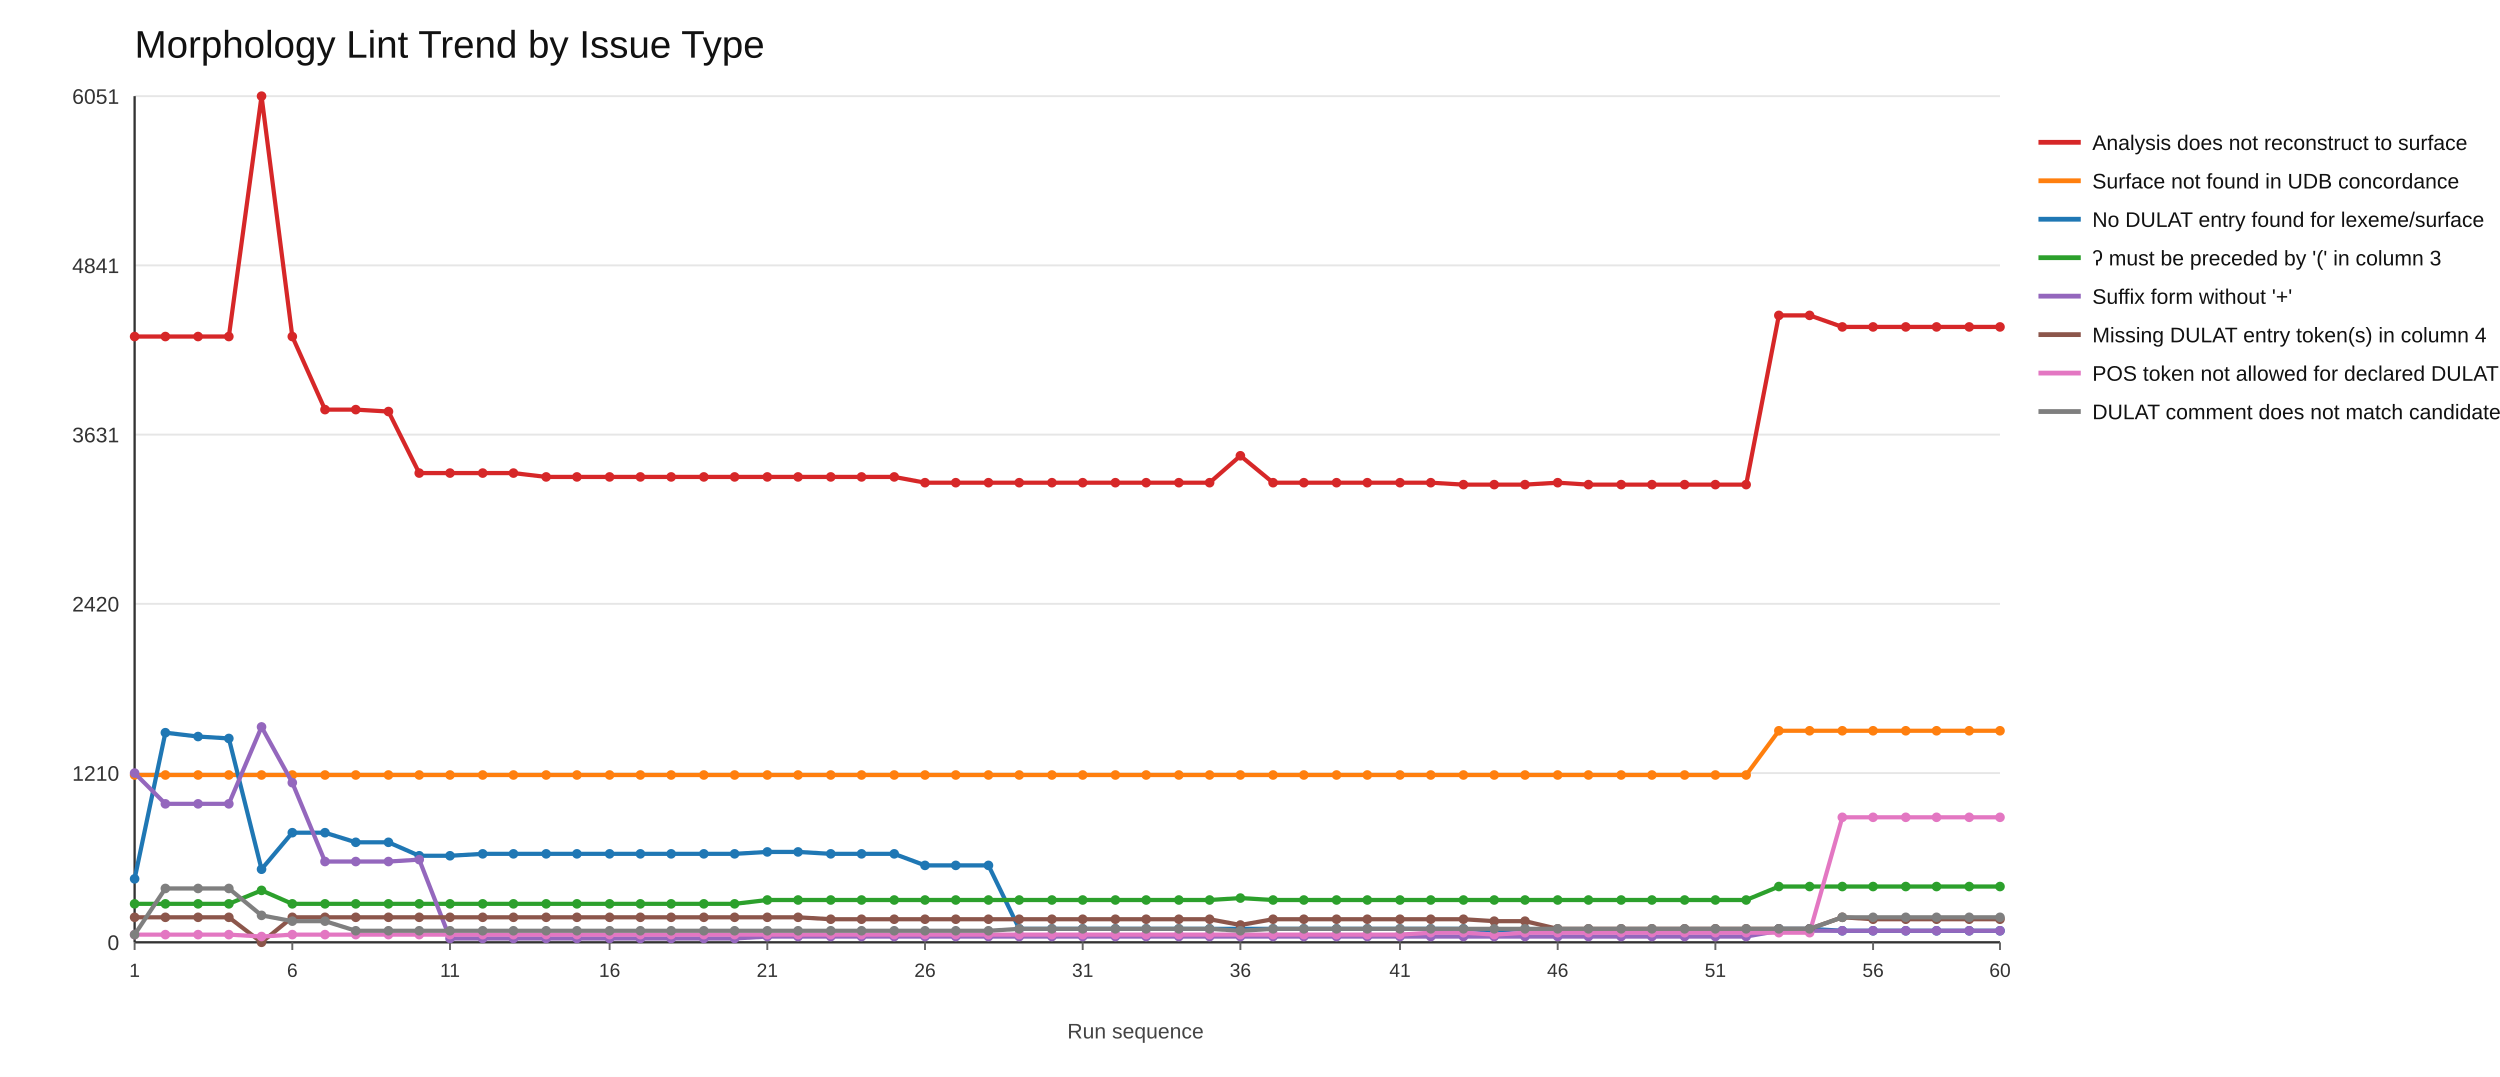
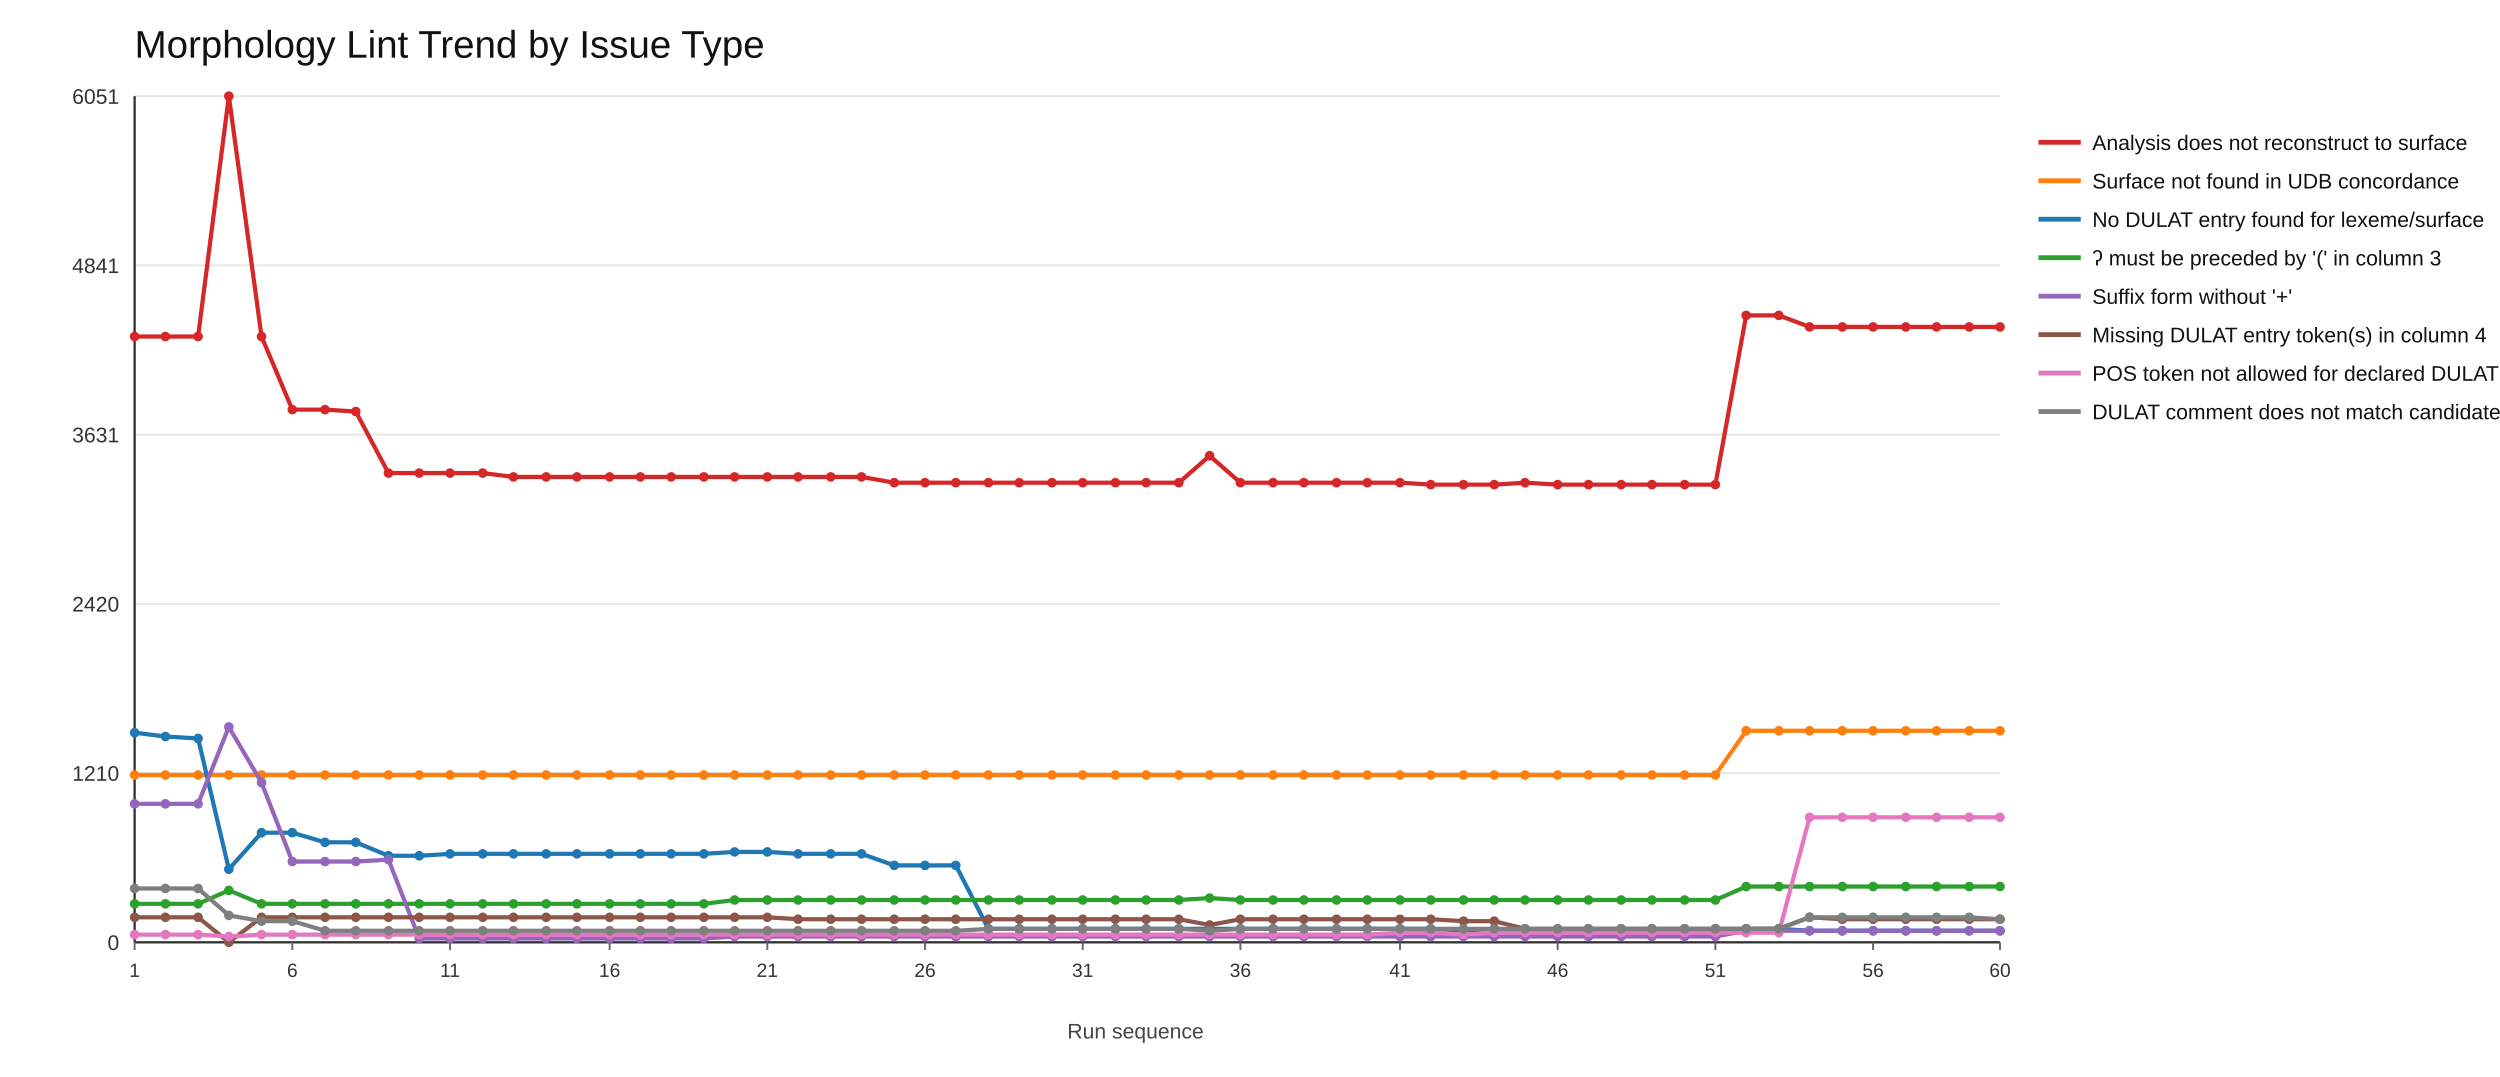
<svg xmlns="http://www.w3.org/2000/svg" width="1300" height="560">
  <rect x="0" y="0" width="1300" height="560" fill="#ffffff" />
  <text x="70" y="30" font-size="20" font-family="Arial" fill="#111">Morphology Lint Trend by Issue Type</text>
  <line x1="70" y1="490" x2="1040" y2="490" stroke="#e6e6e6" stroke-width="1" />
  <text x="62" y="494" font-size="11" font-family="Arial" fill="#333" text-anchor="end">0</text>
  <line x1="70" y1="402" x2="1040" y2="402" stroke="#e6e6e6" stroke-width="1" />
  <text x="62" y="406" font-size="11" font-family="Arial" fill="#333" text-anchor="end">1210</text>
  <line x1="70" y1="314" x2="1040" y2="314" stroke="#e6e6e6" stroke-width="1" />
  <text x="62" y="318" font-size="11" font-family="Arial" fill="#333" text-anchor="end">2420</text>
  <line x1="70" y1="226" x2="1040" y2="226" stroke="#e6e6e6" stroke-width="1" />
  <text x="62" y="230" font-size="11" font-family="Arial" fill="#333" text-anchor="end">3631</text>
  <line x1="70" y1="138" x2="1040" y2="138" stroke="#e6e6e6" stroke-width="1" />
  <text x="62" y="142" font-size="11" font-family="Arial" fill="#333" text-anchor="end">4841</text>
  <line x1="70" y1="50" x2="1040" y2="50" stroke="#e6e6e6" stroke-width="1" />
  <text x="62" y="54" font-size="11" font-family="Arial" fill="#333" text-anchor="end">6051</text>
  <line x1="70" y1="490" x2="1040" y2="490" stroke="#333" stroke-width="1.2" />
  <line x1="70" y1="50" x2="70" y2="490" stroke="#333" stroke-width="1.2" />
  <line x1="70" y1="490" x2="70" y2="494" stroke="#666" stroke-width="1" />
  <text x="70" y="508" font-size="10" font-family="Arial" fill="#333" text-anchor="middle">1</text>
  <line x1="152" y1="490" x2="152" y2="494" stroke="#666" stroke-width="1" />
  <text x="152" y="508" font-size="10" font-family="Arial" fill="#333" text-anchor="middle">6</text>
  <line x1="234" y1="490" x2="234" y2="494" stroke="#666" stroke-width="1" />
  <text x="234" y="508" font-size="10" font-family="Arial" fill="#333" text-anchor="middle">11</text>
  <line x1="317" y1="490" x2="317" y2="494" stroke="#666" stroke-width="1" />
  <text x="317" y="508" font-size="10" font-family="Arial" fill="#333" text-anchor="middle">16</text>
  <line x1="399" y1="490" x2="399" y2="494" stroke="#666" stroke-width="1" />
  <text x="399" y="508" font-size="10" font-family="Arial" fill="#333" text-anchor="middle">21</text>
  <line x1="481" y1="490" x2="481" y2="494" stroke="#666" stroke-width="1" />
  <text x="481" y="508" font-size="10" font-family="Arial" fill="#333" text-anchor="middle">26</text>
  <line x1="563" y1="490" x2="563" y2="494" stroke="#666" stroke-width="1" />
  <text x="563" y="508" font-size="10" font-family="Arial" fill="#333" text-anchor="middle">31</text>
  <line x1="645" y1="490" x2="645" y2="494" stroke="#666" stroke-width="1" />
  <text x="645" y="508" font-size="10" font-family="Arial" fill="#333" text-anchor="middle">36</text>
  <line x1="728" y1="490" x2="728" y2="494" stroke="#666" stroke-width="1" />
  <text x="728" y="508" font-size="10" font-family="Arial" fill="#333" text-anchor="middle">41</text>
  <line x1="810" y1="490" x2="810" y2="494" stroke="#666" stroke-width="1" />
  <text x="810" y="508" font-size="10" font-family="Arial" fill="#333" text-anchor="middle">46</text>
  <line x1="892" y1="490" x2="892" y2="494" stroke="#666" stroke-width="1" />
  <text x="892" y="508" font-size="10" font-family="Arial" fill="#333" text-anchor="middle">51</text>
  <line x1="974" y1="490" x2="974" y2="494" stroke="#666" stroke-width="1" />
  <text x="974" y="508" font-size="10" font-family="Arial" fill="#333" text-anchor="middle">56</text>
  <line x1="1040" y1="490" x2="1040" y2="494" stroke="#666" stroke-width="1" />
  <text x="1040" y="508" font-size="10" font-family="Arial" fill="#333" text-anchor="middle">60</text>
-   <polyline fill="none" stroke="#d62728" stroke-width="2.2" points="70,175 86,175 103,175 119,175 136,50 152,175 169,213 185,213 202,214 218,246 234,246 251,246 267,246 284,248 300,248 317,248 333,248 349,248 366,248 382,248 399,248 415,248 432,248 448,248 465,248 481,251 497,251 514,251 530,251 547,251 563,251 580,251 596,251 613,251 629,251 645,237 662,251 678,251 695,251 711,251 728,251 744,251 761,252 777,252 793,252 810,251 826,252 843,252 859,252 876,252 892,252 908,252 925,164 941,164 958,170 974,170 991,170 1007,170 1024,170 1040,170" />
+   <polyline fill="none" stroke="#d62728" stroke-width="2.2" points="70,175 86,175 103,175 119,50 136,175 152,213 169,213 185,214 202,246 218,246 234,246 251,246 267,248 284,248 300,248 317,248 333,248 349,248 366,248 382,248 399,248 415,248 432,248 448,248 465,251 481,251 497,251 514,251 530,251 547,251 563,251 580,251 596,251 613,251 629,237 645,251 662,251 678,251 695,251 711,251 728,251 744,252 761,252 777,252 793,251 810,252 826,252 843,252 859,252 876,252 892,252 908,164 925,164 941,170 958,170 974,170 991,170 1007,170 1024,170 1040,170" />
  <circle cx="70" cy="175" r="2.5" fill="#d62728" />
  <circle cx="86" cy="175" r="2.5" fill="#d62728" />
  <circle cx="103" cy="175" r="2.5" fill="#d62728" />
-   <circle cx="119" cy="175" r="2.5" fill="#d62728" />
-   <circle cx="136" cy="50" r="2.5" fill="#d62728" />
-   <circle cx="152" cy="175" r="2.5" fill="#d62728" />
+   <circle cx="119" cy="50" r="2.5" fill="#d62728" />
+   <circle cx="136" cy="175" r="2.5" fill="#d62728" />
+   <circle cx="152" cy="213" r="2.5" fill="#d62728" />
  <circle cx="169" cy="213" r="2.5" fill="#d62728" />
-   <circle cx="185" cy="213" r="2.5" fill="#d62728" />
-   <circle cx="202" cy="214" r="2.5" fill="#d62728" />
+   <circle cx="185" cy="214" r="2.5" fill="#d62728" />
+   <circle cx="202" cy="246" r="2.5" fill="#d62728" />
  <circle cx="218" cy="246" r="2.5" fill="#d62728" />
  <circle cx="234" cy="246" r="2.5" fill="#d62728" />
  <circle cx="251" cy="246" r="2.5" fill="#d62728" />
-   <circle cx="267" cy="246" r="2.5" fill="#d62728" />
+   <circle cx="267" cy="248" r="2.5" fill="#d62728" />
  <circle cx="284" cy="248" r="2.5" fill="#d62728" />
  <circle cx="300" cy="248" r="2.5" fill="#d62728" />
  <circle cx="317" cy="248" r="2.5" fill="#d62728" />
  <circle cx="333" cy="248" r="2.5" fill="#d62728" />
  <circle cx="349" cy="248" r="2.5" fill="#d62728" />
  <circle cx="366" cy="248" r="2.5" fill="#d62728" />
  <circle cx="382" cy="248" r="2.5" fill="#d62728" />
  <circle cx="399" cy="248" r="2.5" fill="#d62728" />
  <circle cx="415" cy="248" r="2.5" fill="#d62728" />
  <circle cx="432" cy="248" r="2.5" fill="#d62728" />
  <circle cx="448" cy="248" r="2.5" fill="#d62728" />
-   <circle cx="465" cy="248" r="2.5" fill="#d62728" />
+   <circle cx="465" cy="251" r="2.5" fill="#d62728" />
  <circle cx="481" cy="251" r="2.5" fill="#d62728" />
  <circle cx="497" cy="251" r="2.5" fill="#d62728" />
  <circle cx="514" cy="251" r="2.5" fill="#d62728" />
  <circle cx="530" cy="251" r="2.5" fill="#d62728" />
  <circle cx="547" cy="251" r="2.5" fill="#d62728" />
  <circle cx="563" cy="251" r="2.5" fill="#d62728" />
  <circle cx="580" cy="251" r="2.5" fill="#d62728" />
  <circle cx="596" cy="251" r="2.5" fill="#d62728" />
  <circle cx="613" cy="251" r="2.5" fill="#d62728" />
-   <circle cx="629" cy="251" r="2.5" fill="#d62728" />
-   <circle cx="645" cy="237" r="2.5" fill="#d62728" />
+   <circle cx="629" cy="237" r="2.5" fill="#d62728" />
+   <circle cx="645" cy="251" r="2.5" fill="#d62728" />
  <circle cx="662" cy="251" r="2.5" fill="#d62728" />
  <circle cx="678" cy="251" r="2.5" fill="#d62728" />
  <circle cx="695" cy="251" r="2.5" fill="#d62728" />
  <circle cx="711" cy="251" r="2.5" fill="#d62728" />
  <circle cx="728" cy="251" r="2.5" fill="#d62728" />
-   <circle cx="744" cy="251" r="2.5" fill="#d62728" />
+   <circle cx="744" cy="252" r="2.5" fill="#d62728" />
  <circle cx="761" cy="252" r="2.5" fill="#d62728" />
  <circle cx="777" cy="252" r="2.5" fill="#d62728" />
-   <circle cx="793" cy="252" r="2.5" fill="#d62728" />
-   <circle cx="810" cy="251" r="2.5" fill="#d62728" />
+   <circle cx="793" cy="251" r="2.5" fill="#d62728" />
+   <circle cx="810" cy="252" r="2.5" fill="#d62728" />
  <circle cx="826" cy="252" r="2.5" fill="#d62728" />
  <circle cx="843" cy="252" r="2.5" fill="#d62728" />
  <circle cx="859" cy="252" r="2.5" fill="#d62728" />
  <circle cx="876" cy="252" r="2.5" fill="#d62728" />
  <circle cx="892" cy="252" r="2.5" fill="#d62728" />
-   <circle cx="908" cy="252" r="2.5" fill="#d62728" />
+   <circle cx="908" cy="164" r="2.5" fill="#d62728" />
  <circle cx="925" cy="164" r="2.5" fill="#d62728" />
-   <circle cx="941" cy="164" r="2.5" fill="#d62728" />
+   <circle cx="941" cy="170" r="2.5" fill="#d62728" />
  <circle cx="958" cy="170" r="2.5" fill="#d62728" />
  <circle cx="974" cy="170" r="2.5" fill="#d62728" />
  <circle cx="991" cy="170" r="2.5" fill="#d62728" />
  <circle cx="1007" cy="170" r="2.5" fill="#d62728" />
  <circle cx="1024" cy="170" r="2.5" fill="#d62728" />
  <circle cx="1040" cy="170" r="2.5" fill="#d62728" />
  <line x1="1060" y1="74" x2="1082" y2="74" stroke="#d62728" stroke-width="2.5" />
  <text x="1088" y="78" font-size="11" font-family="Arial" fill="#111">Analysis does not reconstruct to surface</text>
-   <polyline fill="none" stroke="#ff7f0e" stroke-width="2.2" points="70,403 86,403 103,403 119,403 136,403 152,403 169,403 185,403 202,403 218,403 234,403 251,403 267,403 284,403 300,403 317,403 333,403 349,403 366,403 382,403 399,403 415,403 432,403 448,403 465,403 481,403 497,403 514,403 530,403 547,403 563,403 580,403 596,403 613,403 629,403 645,403 662,403 678,403 695,403 711,403 728,403 744,403 761,403 777,403 793,403 810,403 826,403 843,403 859,403 876,403 892,403 908,403 925,380 941,380 958,380 974,380 991,380 1007,380 1024,380 1040,380" />
+   <polyline fill="none" stroke="#ff7f0e" stroke-width="2.2" points="70,403 86,403 103,403 119,403 136,403 152,403 169,403 185,403 202,403 218,403 234,403 251,403 267,403 284,403 300,403 317,403 333,403 349,403 366,403 382,403 399,403 415,403 432,403 448,403 465,403 481,403 497,403 514,403 530,403 547,403 563,403 580,403 596,403 613,403 629,403 645,403 662,403 678,403 695,403 711,403 728,403 744,403 761,403 777,403 793,403 810,403 826,403 843,403 859,403 876,403 892,403 908,380 925,380 941,380 958,380 974,380 991,380 1007,380 1024,380 1040,380" />
  <circle cx="70" cy="403" r="2.5" fill="#ff7f0e" />
  <circle cx="86" cy="403" r="2.5" fill="#ff7f0e" />
  <circle cx="103" cy="403" r="2.5" fill="#ff7f0e" />
  <circle cx="119" cy="403" r="2.5" fill="#ff7f0e" />
  <circle cx="136" cy="403" r="2.5" fill="#ff7f0e" />
  <circle cx="152" cy="403" r="2.5" fill="#ff7f0e" />
  <circle cx="169" cy="403" r="2.5" fill="#ff7f0e" />
  <circle cx="185" cy="403" r="2.5" fill="#ff7f0e" />
  <circle cx="202" cy="403" r="2.5" fill="#ff7f0e" />
  <circle cx="218" cy="403" r="2.5" fill="#ff7f0e" />
  <circle cx="234" cy="403" r="2.5" fill="#ff7f0e" />
  <circle cx="251" cy="403" r="2.5" fill="#ff7f0e" />
  <circle cx="267" cy="403" r="2.5" fill="#ff7f0e" />
  <circle cx="284" cy="403" r="2.5" fill="#ff7f0e" />
  <circle cx="300" cy="403" r="2.5" fill="#ff7f0e" />
  <circle cx="317" cy="403" r="2.5" fill="#ff7f0e" />
  <circle cx="333" cy="403" r="2.5" fill="#ff7f0e" />
  <circle cx="349" cy="403" r="2.5" fill="#ff7f0e" />
  <circle cx="366" cy="403" r="2.5" fill="#ff7f0e" />
  <circle cx="382" cy="403" r="2.5" fill="#ff7f0e" />
  <circle cx="399" cy="403" r="2.5" fill="#ff7f0e" />
  <circle cx="415" cy="403" r="2.5" fill="#ff7f0e" />
  <circle cx="432" cy="403" r="2.5" fill="#ff7f0e" />
  <circle cx="448" cy="403" r="2.5" fill="#ff7f0e" />
  <circle cx="465" cy="403" r="2.5" fill="#ff7f0e" />
  <circle cx="481" cy="403" r="2.5" fill="#ff7f0e" />
  <circle cx="497" cy="403" r="2.5" fill="#ff7f0e" />
  <circle cx="514" cy="403" r="2.5" fill="#ff7f0e" />
  <circle cx="530" cy="403" r="2.5" fill="#ff7f0e" />
  <circle cx="547" cy="403" r="2.5" fill="#ff7f0e" />
  <circle cx="563" cy="403" r="2.5" fill="#ff7f0e" />
  <circle cx="580" cy="403" r="2.5" fill="#ff7f0e" />
  <circle cx="596" cy="403" r="2.5" fill="#ff7f0e" />
  <circle cx="613" cy="403" r="2.5" fill="#ff7f0e" />
  <circle cx="629" cy="403" r="2.5" fill="#ff7f0e" />
  <circle cx="645" cy="403" r="2.5" fill="#ff7f0e" />
  <circle cx="662" cy="403" r="2.5" fill="#ff7f0e" />
  <circle cx="678" cy="403" r="2.5" fill="#ff7f0e" />
  <circle cx="695" cy="403" r="2.5" fill="#ff7f0e" />
  <circle cx="711" cy="403" r="2.5" fill="#ff7f0e" />
  <circle cx="728" cy="403" r="2.5" fill="#ff7f0e" />
  <circle cx="744" cy="403" r="2.5" fill="#ff7f0e" />
  <circle cx="761" cy="403" r="2.5" fill="#ff7f0e" />
  <circle cx="777" cy="403" r="2.5" fill="#ff7f0e" />
  <circle cx="793" cy="403" r="2.5" fill="#ff7f0e" />
  <circle cx="810" cy="403" r="2.5" fill="#ff7f0e" />
  <circle cx="826" cy="403" r="2.5" fill="#ff7f0e" />
  <circle cx="843" cy="403" r="2.5" fill="#ff7f0e" />
  <circle cx="859" cy="403" r="2.5" fill="#ff7f0e" />
  <circle cx="876" cy="403" r="2.5" fill="#ff7f0e" />
  <circle cx="892" cy="403" r="2.5" fill="#ff7f0e" />
-   <circle cx="908" cy="403" r="2.5" fill="#ff7f0e" />
+   <circle cx="908" cy="380" r="2.5" fill="#ff7f0e" />
  <circle cx="925" cy="380" r="2.5" fill="#ff7f0e" />
  <circle cx="941" cy="380" r="2.5" fill="#ff7f0e" />
  <circle cx="958" cy="380" r="2.5" fill="#ff7f0e" />
  <circle cx="974" cy="380" r="2.5" fill="#ff7f0e" />
  <circle cx="991" cy="380" r="2.5" fill="#ff7f0e" />
  <circle cx="1007" cy="380" r="2.5" fill="#ff7f0e" />
  <circle cx="1024" cy="380" r="2.5" fill="#ff7f0e" />
  <circle cx="1040" cy="380" r="2.5" fill="#ff7f0e" />
  <line x1="1060" y1="94" x2="1082" y2="94" stroke="#ff7f0e" stroke-width="2.5" />
  <text x="1088" y="98" font-size="11" font-family="Arial" fill="#111">Surface not found in UDB concordance</text>
-   <polyline fill="none" stroke="#1f77b4" stroke-width="2.2" points="70,457 86,381 103,383 119,384 136,452 152,433 169,433 185,438 202,438 218,445 234,445 251,444 267,444 284,444 300,444 317,444 333,444 349,444 366,444 382,444 399,443 415,443 432,444 448,444 465,444 481,450 497,450 514,450 530,483 547,483 563,483 580,483 596,483 613,483 629,483 645,483 662,483 678,483 695,483 711,483 728,483 744,483 761,483 777,484 793,483 810,484 826,484 843,484 859,484 876,484 892,484 908,484 925,483 941,483 958,484 974,484 991,484 1007,484 1024,484 1040,484" />
-   <circle cx="70" cy="457" r="2.5" fill="#1f77b4" />
-   <circle cx="86" cy="381" r="2.5" fill="#1f77b4" />
-   <circle cx="103" cy="383" r="2.5" fill="#1f77b4" />
-   <circle cx="119" cy="384" r="2.5" fill="#1f77b4" />
-   <circle cx="136" cy="452" r="2.5" fill="#1f77b4" />
+   <polyline fill="none" stroke="#1f77b4" stroke-width="2.2" points="70,381 86,383 103,384 119,452 136,433 152,433 169,438 185,438 202,445 218,445 234,444 251,444 267,444 284,444 300,444 317,444 333,444 349,444 366,444 382,443 399,443 415,444 432,444 448,444 465,450 481,450 497,450 514,483 530,483 547,483 563,483 580,483 596,483 613,483 629,483 645,483 662,483 678,483 695,483 711,483 728,483 744,483 761,484 777,483 793,484 810,484 826,484 843,484 859,484 876,484 892,484 908,483 925,483 941,484 958,484 974,484 991,484 1007,484 1024,484 1040,484" />
+   <circle cx="70" cy="381" r="2.5" fill="#1f77b4" />
+   <circle cx="86" cy="383" r="2.5" fill="#1f77b4" />
+   <circle cx="103" cy="384" r="2.5" fill="#1f77b4" />
+   <circle cx="119" cy="452" r="2.5" fill="#1f77b4" />
+   <circle cx="136" cy="433" r="2.5" fill="#1f77b4" />
  <circle cx="152" cy="433" r="2.5" fill="#1f77b4" />
-   <circle cx="169" cy="433" r="2.5" fill="#1f77b4" />
+   <circle cx="169" cy="438" r="2.5" fill="#1f77b4" />
  <circle cx="185" cy="438" r="2.5" fill="#1f77b4" />
-   <circle cx="202" cy="438" r="2.5" fill="#1f77b4" />
+   <circle cx="202" cy="445" r="2.5" fill="#1f77b4" />
  <circle cx="218" cy="445" r="2.5" fill="#1f77b4" />
-   <circle cx="234" cy="445" r="2.5" fill="#1f77b4" />
+   <circle cx="234" cy="444" r="2.5" fill="#1f77b4" />
  <circle cx="251" cy="444" r="2.5" fill="#1f77b4" />
  <circle cx="267" cy="444" r="2.5" fill="#1f77b4" />
  <circle cx="284" cy="444" r="2.5" fill="#1f77b4" />
  <circle cx="300" cy="444" r="2.5" fill="#1f77b4" />
  <circle cx="317" cy="444" r="2.5" fill="#1f77b4" />
  <circle cx="333" cy="444" r="2.5" fill="#1f77b4" />
  <circle cx="349" cy="444" r="2.5" fill="#1f77b4" />
  <circle cx="366" cy="444" r="2.5" fill="#1f77b4" />
-   <circle cx="382" cy="444" r="2.5" fill="#1f77b4" />
+   <circle cx="382" cy="443" r="2.5" fill="#1f77b4" />
  <circle cx="399" cy="443" r="2.5" fill="#1f77b4" />
-   <circle cx="415" cy="443" r="2.5" fill="#1f77b4" />
+   <circle cx="415" cy="444" r="2.5" fill="#1f77b4" />
  <circle cx="432" cy="444" r="2.5" fill="#1f77b4" />
  <circle cx="448" cy="444" r="2.5" fill="#1f77b4" />
-   <circle cx="465" cy="444" r="2.5" fill="#1f77b4" />
+   <circle cx="465" cy="450" r="2.5" fill="#1f77b4" />
  <circle cx="481" cy="450" r="2.5" fill="#1f77b4" />
  <circle cx="497" cy="450" r="2.5" fill="#1f77b4" />
-   <circle cx="514" cy="450" r="2.5" fill="#1f77b4" />
+   <circle cx="514" cy="483" r="2.5" fill="#1f77b4" />
  <circle cx="530" cy="483" r="2.5" fill="#1f77b4" />
  <circle cx="547" cy="483" r="2.5" fill="#1f77b4" />
  <circle cx="563" cy="483" r="2.5" fill="#1f77b4" />
  <circle cx="580" cy="483" r="2.5" fill="#1f77b4" />
  <circle cx="596" cy="483" r="2.5" fill="#1f77b4" />
  <circle cx="613" cy="483" r="2.5" fill="#1f77b4" />
  <circle cx="629" cy="483" r="2.5" fill="#1f77b4" />
  <circle cx="645" cy="483" r="2.5" fill="#1f77b4" />
  <circle cx="662" cy="483" r="2.5" fill="#1f77b4" />
  <circle cx="678" cy="483" r="2.5" fill="#1f77b4" />
  <circle cx="695" cy="483" r="2.5" fill="#1f77b4" />
  <circle cx="711" cy="483" r="2.5" fill="#1f77b4" />
  <circle cx="728" cy="483" r="2.5" fill="#1f77b4" />
  <circle cx="744" cy="483" r="2.5" fill="#1f77b4" />
-   <circle cx="761" cy="483" r="2.5" fill="#1f77b4" />
-   <circle cx="777" cy="484" r="2.5" fill="#1f77b4" />
-   <circle cx="793" cy="483" r="2.5" fill="#1f77b4" />
+   <circle cx="761" cy="484" r="2.5" fill="#1f77b4" />
+   <circle cx="777" cy="483" r="2.5" fill="#1f77b4" />
+   <circle cx="793" cy="484" r="2.5" fill="#1f77b4" />
  <circle cx="810" cy="484" r="2.5" fill="#1f77b4" />
  <circle cx="826" cy="484" r="2.5" fill="#1f77b4" />
  <circle cx="843" cy="484" r="2.5" fill="#1f77b4" />
  <circle cx="859" cy="484" r="2.5" fill="#1f77b4" />
  <circle cx="876" cy="484" r="2.5" fill="#1f77b4" />
  <circle cx="892" cy="484" r="2.5" fill="#1f77b4" />
-   <circle cx="908" cy="484" r="2.5" fill="#1f77b4" />
+   <circle cx="908" cy="483" r="2.5" fill="#1f77b4" />
  <circle cx="925" cy="483" r="2.5" fill="#1f77b4" />
-   <circle cx="941" cy="483" r="2.5" fill="#1f77b4" />
+   <circle cx="941" cy="484" r="2.5" fill="#1f77b4" />
  <circle cx="958" cy="484" r="2.5" fill="#1f77b4" />
  <circle cx="974" cy="484" r="2.5" fill="#1f77b4" />
  <circle cx="991" cy="484" r="2.5" fill="#1f77b4" />
  <circle cx="1007" cy="484" r="2.5" fill="#1f77b4" />
  <circle cx="1024" cy="484" r="2.5" fill="#1f77b4" />
  <circle cx="1040" cy="484" r="2.5" fill="#1f77b4" />
  <line x1="1060" y1="114" x2="1082" y2="114" stroke="#1f77b4" stroke-width="2.5" />
  <text x="1088" y="118" font-size="11" font-family="Arial" fill="#111">No DULAT entry found for lexeme/surface</text>
-   <polyline fill="none" stroke="#2ca02c" stroke-width="2.2" points="70,470 86,470 103,470 119,470 136,463 152,470 169,470 185,470 202,470 218,470 234,470 251,470 267,470 284,470 300,470 317,470 333,470 349,470 366,470 382,470 399,468 415,468 432,468 448,468 465,468 481,468 497,468 514,468 530,468 547,468 563,468 580,468 596,468 613,468 629,468 645,467 662,468 678,468 695,468 711,468 728,468 744,468 761,468 777,468 793,468 810,468 826,468 843,468 859,468 876,468 892,468 908,468 925,461 941,461 958,461 974,461 991,461 1007,461 1024,461 1040,461" />
+   <polyline fill="none" stroke="#2ca02c" stroke-width="2.2" points="70,470 86,470 103,470 119,463 136,470 152,470 169,470 185,470 202,470 218,470 234,470 251,470 267,470 284,470 300,470 317,470 333,470 349,470 366,470 382,468 399,468 415,468 432,468 448,468 465,468 481,468 497,468 514,468 530,468 547,468 563,468 580,468 596,468 613,468 629,467 645,468 662,468 678,468 695,468 711,468 728,468 744,468 761,468 777,468 793,468 810,468 826,468 843,468 859,468 876,468 892,468 908,461 925,461 941,461 958,461 974,461 991,461 1007,461 1024,461 1040,461" />
  <circle cx="70" cy="470" r="2.5" fill="#2ca02c" />
  <circle cx="86" cy="470" r="2.5" fill="#2ca02c" />
  <circle cx="103" cy="470" r="2.5" fill="#2ca02c" />
-   <circle cx="119" cy="470" r="2.5" fill="#2ca02c" />
-   <circle cx="136" cy="463" r="2.5" fill="#2ca02c" />
+   <circle cx="119" cy="463" r="2.5" fill="#2ca02c" />
+   <circle cx="136" cy="470" r="2.5" fill="#2ca02c" />
  <circle cx="152" cy="470" r="2.5" fill="#2ca02c" />
  <circle cx="169" cy="470" r="2.5" fill="#2ca02c" />
  <circle cx="185" cy="470" r="2.5" fill="#2ca02c" />
  <circle cx="202" cy="470" r="2.5" fill="#2ca02c" />
  <circle cx="218" cy="470" r="2.5" fill="#2ca02c" />
  <circle cx="234" cy="470" r="2.5" fill="#2ca02c" />
  <circle cx="251" cy="470" r="2.5" fill="#2ca02c" />
  <circle cx="267" cy="470" r="2.5" fill="#2ca02c" />
  <circle cx="284" cy="470" r="2.5" fill="#2ca02c" />
  <circle cx="300" cy="470" r="2.5" fill="#2ca02c" />
  <circle cx="317" cy="470" r="2.5" fill="#2ca02c" />
  <circle cx="333" cy="470" r="2.5" fill="#2ca02c" />
  <circle cx="349" cy="470" r="2.5" fill="#2ca02c" />
  <circle cx="366" cy="470" r="2.5" fill="#2ca02c" />
-   <circle cx="382" cy="470" r="2.5" fill="#2ca02c" />
+   <circle cx="382" cy="468" r="2.5" fill="#2ca02c" />
  <circle cx="399" cy="468" r="2.5" fill="#2ca02c" />
  <circle cx="415" cy="468" r="2.5" fill="#2ca02c" />
  <circle cx="432" cy="468" r="2.5" fill="#2ca02c" />
  <circle cx="448" cy="468" r="2.5" fill="#2ca02c" />
  <circle cx="465" cy="468" r="2.5" fill="#2ca02c" />
  <circle cx="481" cy="468" r="2.5" fill="#2ca02c" />
  <circle cx="497" cy="468" r="2.5" fill="#2ca02c" />
  <circle cx="514" cy="468" r="2.5" fill="#2ca02c" />
  <circle cx="530" cy="468" r="2.5" fill="#2ca02c" />
  <circle cx="547" cy="468" r="2.5" fill="#2ca02c" />
  <circle cx="563" cy="468" r="2.5" fill="#2ca02c" />
  <circle cx="580" cy="468" r="2.5" fill="#2ca02c" />
  <circle cx="596" cy="468" r="2.5" fill="#2ca02c" />
  <circle cx="613" cy="468" r="2.5" fill="#2ca02c" />
-   <circle cx="629" cy="468" r="2.5" fill="#2ca02c" />
-   <circle cx="645" cy="467" r="2.5" fill="#2ca02c" />
+   <circle cx="629" cy="467" r="2.5" fill="#2ca02c" />
+   <circle cx="645" cy="468" r="2.5" fill="#2ca02c" />
  <circle cx="662" cy="468" r="2.5" fill="#2ca02c" />
  <circle cx="678" cy="468" r="2.5" fill="#2ca02c" />
  <circle cx="695" cy="468" r="2.5" fill="#2ca02c" />
  <circle cx="711" cy="468" r="2.5" fill="#2ca02c" />
  <circle cx="728" cy="468" r="2.5" fill="#2ca02c" />
  <circle cx="744" cy="468" r="2.5" fill="#2ca02c" />
  <circle cx="761" cy="468" r="2.5" fill="#2ca02c" />
  <circle cx="777" cy="468" r="2.5" fill="#2ca02c" />
  <circle cx="793" cy="468" r="2.5" fill="#2ca02c" />
  <circle cx="810" cy="468" r="2.5" fill="#2ca02c" />
  <circle cx="826" cy="468" r="2.5" fill="#2ca02c" />
  <circle cx="843" cy="468" r="2.5" fill="#2ca02c" />
  <circle cx="859" cy="468" r="2.5" fill="#2ca02c" />
  <circle cx="876" cy="468" r="2.5" fill="#2ca02c" />
  <circle cx="892" cy="468" r="2.5" fill="#2ca02c" />
-   <circle cx="908" cy="468" r="2.5" fill="#2ca02c" />
+   <circle cx="908" cy="461" r="2.5" fill="#2ca02c" />
  <circle cx="925" cy="461" r="2.5" fill="#2ca02c" />
  <circle cx="941" cy="461" r="2.5" fill="#2ca02c" />
  <circle cx="958" cy="461" r="2.5" fill="#2ca02c" />
  <circle cx="974" cy="461" r="2.5" fill="#2ca02c" />
  <circle cx="991" cy="461" r="2.5" fill="#2ca02c" />
  <circle cx="1007" cy="461" r="2.5" fill="#2ca02c" />
  <circle cx="1024" cy="461" r="2.5" fill="#2ca02c" />
  <circle cx="1040" cy="461" r="2.5" fill="#2ca02c" />
  <line x1="1060" y1="134" x2="1082" y2="134" stroke="#2ca02c" stroke-width="2.5" />
  <text x="1088" y="138" font-size="11" font-family="Arial" fill="#111">ʔ must be preceded by '(' in column 3</text>
-   <polyline fill="none" stroke="#9467bd" stroke-width="2.2" points="70,402 86,418 103,418 119,418 136,378 152,407 169,448 185,448 202,448 218,447 234,488 251,488 267,488 284,488 300,488 317,488 333,488 349,488 366,488 382,488 399,487 415,487 432,487 448,487 465,487 481,487 497,487 514,487 530,487 547,487 563,487 580,487 596,487 613,487 629,487 645,487 662,487 678,487 695,487 711,487 728,487 744,487 761,487 777,487 793,487 810,487 826,487 843,487 859,487 876,487 892,487 908,487 925,484 941,484 958,484 974,484 991,484 1007,484 1024,484 1040,484" />
-   <circle cx="70" cy="402" r="2.5" fill="#9467bd" />
+   <polyline fill="none" stroke="#9467bd" stroke-width="2.2" points="70,418 86,418 103,418 119,378 136,407 152,448 169,448 185,448 202,447 218,488 234,488 251,488 267,488 284,488 300,488 317,488 333,488 349,488 366,488 382,487 399,487 415,487 432,487 448,487 465,487 481,487 497,487 514,487 530,487 547,487 563,487 580,487 596,487 613,487 629,487 645,487 662,487 678,487 695,487 711,487 728,487 744,487 761,487 777,487 793,487 810,487 826,487 843,487 859,487 876,487 892,487 908,484 925,484 941,484 958,484 974,484 991,484 1007,484 1024,484 1040,484" />
+   <circle cx="70" cy="418" r="2.5" fill="#9467bd" />
  <circle cx="86" cy="418" r="2.5" fill="#9467bd" />
  <circle cx="103" cy="418" r="2.5" fill="#9467bd" />
-   <circle cx="119" cy="418" r="2.5" fill="#9467bd" />
-   <circle cx="136" cy="378" r="2.5" fill="#9467bd" />
-   <circle cx="152" cy="407" r="2.5" fill="#9467bd" />
+   <circle cx="119" cy="378" r="2.5" fill="#9467bd" />
+   <circle cx="136" cy="407" r="2.5" fill="#9467bd" />
+   <circle cx="152" cy="448" r="2.5" fill="#9467bd" />
  <circle cx="169" cy="448" r="2.5" fill="#9467bd" />
  <circle cx="185" cy="448" r="2.5" fill="#9467bd" />
-   <circle cx="202" cy="448" r="2.5" fill="#9467bd" />
-   <circle cx="218" cy="447" r="2.5" fill="#9467bd" />
+   <circle cx="202" cy="447" r="2.5" fill="#9467bd" />
+   <circle cx="218" cy="488" r="2.5" fill="#9467bd" />
  <circle cx="234" cy="488" r="2.5" fill="#9467bd" />
  <circle cx="251" cy="488" r="2.5" fill="#9467bd" />
  <circle cx="267" cy="488" r="2.5" fill="#9467bd" />
  <circle cx="284" cy="488" r="2.5" fill="#9467bd" />
  <circle cx="300" cy="488" r="2.5" fill="#9467bd" />
  <circle cx="317" cy="488" r="2.5" fill="#9467bd" />
  <circle cx="333" cy="488" r="2.5" fill="#9467bd" />
  <circle cx="349" cy="488" r="2.5" fill="#9467bd" />
  <circle cx="366" cy="488" r="2.5" fill="#9467bd" />
-   <circle cx="382" cy="488" r="2.5" fill="#9467bd" />
+   <circle cx="382" cy="487" r="2.5" fill="#9467bd" />
  <circle cx="399" cy="487" r="2.5" fill="#9467bd" />
  <circle cx="415" cy="487" r="2.5" fill="#9467bd" />
  <circle cx="432" cy="487" r="2.5" fill="#9467bd" />
  <circle cx="448" cy="487" r="2.5" fill="#9467bd" />
  <circle cx="465" cy="487" r="2.5" fill="#9467bd" />
  <circle cx="481" cy="487" r="2.5" fill="#9467bd" />
  <circle cx="497" cy="487" r="2.5" fill="#9467bd" />
  <circle cx="514" cy="487" r="2.5" fill="#9467bd" />
  <circle cx="530" cy="487" r="2.5" fill="#9467bd" />
  <circle cx="547" cy="487" r="2.5" fill="#9467bd" />
  <circle cx="563" cy="487" r="2.5" fill="#9467bd" />
  <circle cx="580" cy="487" r="2.5" fill="#9467bd" />
  <circle cx="596" cy="487" r="2.5" fill="#9467bd" />
  <circle cx="613" cy="487" r="2.5" fill="#9467bd" />
  <circle cx="629" cy="487" r="2.5" fill="#9467bd" />
  <circle cx="645" cy="487" r="2.5" fill="#9467bd" />
  <circle cx="662" cy="487" r="2.5" fill="#9467bd" />
  <circle cx="678" cy="487" r="2.5" fill="#9467bd" />
  <circle cx="695" cy="487" r="2.5" fill="#9467bd" />
  <circle cx="711" cy="487" r="2.5" fill="#9467bd" />
  <circle cx="728" cy="487" r="2.5" fill="#9467bd" />
  <circle cx="744" cy="487" r="2.5" fill="#9467bd" />
  <circle cx="761" cy="487" r="2.5" fill="#9467bd" />
  <circle cx="777" cy="487" r="2.5" fill="#9467bd" />
  <circle cx="793" cy="487" r="2.5" fill="#9467bd" />
  <circle cx="810" cy="487" r="2.5" fill="#9467bd" />
  <circle cx="826" cy="487" r="2.5" fill="#9467bd" />
  <circle cx="843" cy="487" r="2.5" fill="#9467bd" />
  <circle cx="859" cy="487" r="2.5" fill="#9467bd" />
  <circle cx="876" cy="487" r="2.5" fill="#9467bd" />
  <circle cx="892" cy="487" r="2.5" fill="#9467bd" />
-   <circle cx="908" cy="487" r="2.5" fill="#9467bd" />
+   <circle cx="908" cy="484" r="2.5" fill="#9467bd" />
  <circle cx="925" cy="484" r="2.5" fill="#9467bd" />
  <circle cx="941" cy="484" r="2.5" fill="#9467bd" />
  <circle cx="958" cy="484" r="2.5" fill="#9467bd" />
  <circle cx="974" cy="484" r="2.5" fill="#9467bd" />
  <circle cx="991" cy="484" r="2.5" fill="#9467bd" />
  <circle cx="1007" cy="484" r="2.5" fill="#9467bd" />
  <circle cx="1024" cy="484" r="2.5" fill="#9467bd" />
  <circle cx="1040" cy="484" r="2.5" fill="#9467bd" />
  <line x1="1060" y1="154" x2="1082" y2="154" stroke="#9467bd" stroke-width="2.5" />
  <text x="1088" y="158" font-size="11" font-family="Arial" fill="#111">Suffix form without '+'</text>
-   <polyline fill="none" stroke="#8c564b" stroke-width="2.2" points="70,477 86,477 103,477 119,477 136,490 152,477 169,477 185,477 202,477 218,477 234,477 251,477 267,477 284,477 300,477 317,477 333,477 349,477 366,477 382,477 399,477 415,477 432,478 448,478 465,478 481,478 497,478 514,478 530,478 547,478 563,478 580,478 596,478 613,478 629,478 645,481 662,478 678,478 695,478 711,478 728,478 744,478 761,478 777,479 793,479 810,483 826,483 843,483 859,483 876,483 892,483 908,483 925,483 941,483 958,477 974,478 991,478 1007,478 1024,478 1040,478" />
+   <polyline fill="none" stroke="#8c564b" stroke-width="2.2" points="70,477 86,477 103,477 119,490 136,477 152,477 169,477 185,477 202,477 218,477 234,477 251,477 267,477 284,477 300,477 317,477 333,477 349,477 366,477 382,477 399,477 415,478 432,478 448,478 465,478 481,478 497,478 514,478 530,478 547,478 563,478 580,478 596,478 613,478 629,481 645,478 662,478 678,478 695,478 711,478 728,478 744,478 761,479 777,479 793,483 810,483 826,483 843,483 859,483 876,483 892,483 908,483 925,483 941,477 958,478 974,478 991,478 1007,478 1024,478 1040,478" />
  <circle cx="70" cy="477" r="2.5" fill="#8c564b" />
  <circle cx="86" cy="477" r="2.5" fill="#8c564b" />
  <circle cx="103" cy="477" r="2.5" fill="#8c564b" />
-   <circle cx="119" cy="477" r="2.5" fill="#8c564b" />
-   <circle cx="136" cy="490" r="2.5" fill="#8c564b" />
+   <circle cx="119" cy="490" r="2.5" fill="#8c564b" />
+   <circle cx="136" cy="477" r="2.5" fill="#8c564b" />
  <circle cx="152" cy="477" r="2.5" fill="#8c564b" />
  <circle cx="169" cy="477" r="2.5" fill="#8c564b" />
  <circle cx="185" cy="477" r="2.5" fill="#8c564b" />
  <circle cx="202" cy="477" r="2.5" fill="#8c564b" />
  <circle cx="218" cy="477" r="2.5" fill="#8c564b" />
  <circle cx="234" cy="477" r="2.5" fill="#8c564b" />
  <circle cx="251" cy="477" r="2.5" fill="#8c564b" />
  <circle cx="267" cy="477" r="2.5" fill="#8c564b" />
  <circle cx="284" cy="477" r="2.5" fill="#8c564b" />
  <circle cx="300" cy="477" r="2.5" fill="#8c564b" />
  <circle cx="317" cy="477" r="2.5" fill="#8c564b" />
  <circle cx="333" cy="477" r="2.5" fill="#8c564b" />
  <circle cx="349" cy="477" r="2.5" fill="#8c564b" />
  <circle cx="366" cy="477" r="2.5" fill="#8c564b" />
  <circle cx="382" cy="477" r="2.5" fill="#8c564b" />
  <circle cx="399" cy="477" r="2.5" fill="#8c564b" />
-   <circle cx="415" cy="477" r="2.5" fill="#8c564b" />
+   <circle cx="415" cy="478" r="2.5" fill="#8c564b" />
  <circle cx="432" cy="478" r="2.5" fill="#8c564b" />
  <circle cx="448" cy="478" r="2.5" fill="#8c564b" />
  <circle cx="465" cy="478" r="2.5" fill="#8c564b" />
  <circle cx="481" cy="478" r="2.5" fill="#8c564b" />
  <circle cx="497" cy="478" r="2.5" fill="#8c564b" />
  <circle cx="514" cy="478" r="2.5" fill="#8c564b" />
  <circle cx="530" cy="478" r="2.5" fill="#8c564b" />
  <circle cx="547" cy="478" r="2.5" fill="#8c564b" />
  <circle cx="563" cy="478" r="2.5" fill="#8c564b" />
  <circle cx="580" cy="478" r="2.5" fill="#8c564b" />
  <circle cx="596" cy="478" r="2.5" fill="#8c564b" />
  <circle cx="613" cy="478" r="2.5" fill="#8c564b" />
-   <circle cx="629" cy="478" r="2.5" fill="#8c564b" />
-   <circle cx="645" cy="481" r="2.5" fill="#8c564b" />
+   <circle cx="629" cy="481" r="2.5" fill="#8c564b" />
+   <circle cx="645" cy="478" r="2.5" fill="#8c564b" />
  <circle cx="662" cy="478" r="2.5" fill="#8c564b" />
  <circle cx="678" cy="478" r="2.5" fill="#8c564b" />
  <circle cx="695" cy="478" r="2.5" fill="#8c564b" />
  <circle cx="711" cy="478" r="2.5" fill="#8c564b" />
  <circle cx="728" cy="478" r="2.5" fill="#8c564b" />
  <circle cx="744" cy="478" r="2.5" fill="#8c564b" />
-   <circle cx="761" cy="478" r="2.5" fill="#8c564b" />
+   <circle cx="761" cy="479" r="2.5" fill="#8c564b" />
  <circle cx="777" cy="479" r="2.5" fill="#8c564b" />
-   <circle cx="793" cy="479" r="2.5" fill="#8c564b" />
+   <circle cx="793" cy="483" r="2.5" fill="#8c564b" />
  <circle cx="810" cy="483" r="2.5" fill="#8c564b" />
  <circle cx="826" cy="483" r="2.5" fill="#8c564b" />
  <circle cx="843" cy="483" r="2.5" fill="#8c564b" />
  <circle cx="859" cy="483" r="2.5" fill="#8c564b" />
  <circle cx="876" cy="483" r="2.5" fill="#8c564b" />
  <circle cx="892" cy="483" r="2.5" fill="#8c564b" />
  <circle cx="908" cy="483" r="2.5" fill="#8c564b" />
  <circle cx="925" cy="483" r="2.5" fill="#8c564b" />
-   <circle cx="941" cy="483" r="2.5" fill="#8c564b" />
-   <circle cx="958" cy="477" r="2.5" fill="#8c564b" />
+   <circle cx="941" cy="477" r="2.5" fill="#8c564b" />
+   <circle cx="958" cy="478" r="2.5" fill="#8c564b" />
  <circle cx="974" cy="478" r="2.5" fill="#8c564b" />
  <circle cx="991" cy="478" r="2.5" fill="#8c564b" />
  <circle cx="1007" cy="478" r="2.5" fill="#8c564b" />
  <circle cx="1024" cy="478" r="2.5" fill="#8c564b" />
  <circle cx="1040" cy="478" r="2.5" fill="#8c564b" />
  <line x1="1060" y1="174" x2="1082" y2="174" stroke="#8c564b" stroke-width="2.5" />
  <text x="1088" y="178" font-size="11" font-family="Arial" fill="#111">Missing DULAT entry token(s) in column 4</text>
-   <polyline fill="none" stroke="#e377c2" stroke-width="2.2" points="70,486 86,486 103,486 119,486 136,487 152,486 169,486 185,486 202,486 218,486 234,486 251,486 267,486 284,486 300,486 317,486 333,486 349,486 366,486 382,486 399,486 415,486 432,486 448,486 465,486 481,486 497,486 514,486 530,486 547,486 563,486 580,486 596,486 613,486 629,486 645,486 662,486 678,486 695,486 711,486 728,486 744,485 761,485 777,486 793,485 810,485 826,485 843,485 859,485 876,485 892,485 908,485 925,485 941,485 958,425 974,425 991,425 1007,425 1024,425 1040,425" />
+   <polyline fill="none" stroke="#e377c2" stroke-width="2.2" points="70,486 86,486 103,486 119,487 136,486 152,486 169,486 185,486 202,486 218,486 234,486 251,486 267,486 284,486 300,486 317,486 333,486 349,486 366,486 382,486 399,486 415,486 432,486 448,486 465,486 481,486 497,486 514,486 530,486 547,486 563,486 580,486 596,486 613,486 629,486 645,486 662,486 678,486 695,486 711,486 728,485 744,485 761,486 777,485 793,485 810,485 826,485 843,485 859,485 876,485 892,485 908,485 925,485 941,425 958,425 974,425 991,425 1007,425 1024,425 1040,425" />
  <circle cx="70" cy="486" r="2.5" fill="#e377c2" />
  <circle cx="86" cy="486" r="2.5" fill="#e377c2" />
  <circle cx="103" cy="486" r="2.5" fill="#e377c2" />
-   <circle cx="119" cy="486" r="2.5" fill="#e377c2" />
-   <circle cx="136" cy="487" r="2.5" fill="#e377c2" />
+   <circle cx="119" cy="487" r="2.5" fill="#e377c2" />
+   <circle cx="136" cy="486" r="2.5" fill="#e377c2" />
  <circle cx="152" cy="486" r="2.5" fill="#e377c2" />
  <circle cx="169" cy="486" r="2.5" fill="#e377c2" />
  <circle cx="185" cy="486" r="2.5" fill="#e377c2" />
  <circle cx="202" cy="486" r="2.5" fill="#e377c2" />
  <circle cx="218" cy="486" r="2.5" fill="#e377c2" />
  <circle cx="234" cy="486" r="2.5" fill="#e377c2" />
  <circle cx="251" cy="486" r="2.5" fill="#e377c2" />
  <circle cx="267" cy="486" r="2.5" fill="#e377c2" />
  <circle cx="284" cy="486" r="2.5" fill="#e377c2" />
  <circle cx="300" cy="486" r="2.5" fill="#e377c2" />
  <circle cx="317" cy="486" r="2.5" fill="#e377c2" />
  <circle cx="333" cy="486" r="2.5" fill="#e377c2" />
  <circle cx="349" cy="486" r="2.5" fill="#e377c2" />
  <circle cx="366" cy="486" r="2.5" fill="#e377c2" />
  <circle cx="382" cy="486" r="2.5" fill="#e377c2" />
  <circle cx="399" cy="486" r="2.5" fill="#e377c2" />
  <circle cx="415" cy="486" r="2.5" fill="#e377c2" />
  <circle cx="432" cy="486" r="2.5" fill="#e377c2" />
  <circle cx="448" cy="486" r="2.5" fill="#e377c2" />
  <circle cx="465" cy="486" r="2.5" fill="#e377c2" />
  <circle cx="481" cy="486" r="2.5" fill="#e377c2" />
  <circle cx="497" cy="486" r="2.5" fill="#e377c2" />
  <circle cx="514" cy="486" r="2.5" fill="#e377c2" />
  <circle cx="530" cy="486" r="2.5" fill="#e377c2" />
  <circle cx="547" cy="486" r="2.5" fill="#e377c2" />
  <circle cx="563" cy="486" r="2.5" fill="#e377c2" />
  <circle cx="580" cy="486" r="2.5" fill="#e377c2" />
  <circle cx="596" cy="486" r="2.5" fill="#e377c2" />
  <circle cx="613" cy="486" r="2.5" fill="#e377c2" />
  <circle cx="629" cy="486" r="2.5" fill="#e377c2" />
  <circle cx="645" cy="486" r="2.5" fill="#e377c2" />
  <circle cx="662" cy="486" r="2.5" fill="#e377c2" />
  <circle cx="678" cy="486" r="2.5" fill="#e377c2" />
  <circle cx="695" cy="486" r="2.5" fill="#e377c2" />
  <circle cx="711" cy="486" r="2.5" fill="#e377c2" />
-   <circle cx="728" cy="486" r="2.5" fill="#e377c2" />
+   <circle cx="728" cy="485" r="2.5" fill="#e377c2" />
  <circle cx="744" cy="485" r="2.5" fill="#e377c2" />
-   <circle cx="761" cy="485" r="2.5" fill="#e377c2" />
-   <circle cx="777" cy="486" r="2.5" fill="#e377c2" />
+   <circle cx="761" cy="486" r="2.5" fill="#e377c2" />
+   <circle cx="777" cy="485" r="2.5" fill="#e377c2" />
  <circle cx="793" cy="485" r="2.5" fill="#e377c2" />
  <circle cx="810" cy="485" r="2.5" fill="#e377c2" />
  <circle cx="826" cy="485" r="2.5" fill="#e377c2" />
  <circle cx="843" cy="485" r="2.5" fill="#e377c2" />
  <circle cx="859" cy="485" r="2.5" fill="#e377c2" />
  <circle cx="876" cy="485" r="2.5" fill="#e377c2" />
  <circle cx="892" cy="485" r="2.5" fill="#e377c2" />
  <circle cx="908" cy="485" r="2.5" fill="#e377c2" />
  <circle cx="925" cy="485" r="2.5" fill="#e377c2" />
-   <circle cx="941" cy="485" r="2.5" fill="#e377c2" />
+   <circle cx="941" cy="425" r="2.5" fill="#e377c2" />
  <circle cx="958" cy="425" r="2.5" fill="#e377c2" />
  <circle cx="974" cy="425" r="2.5" fill="#e377c2" />
  <circle cx="991" cy="425" r="2.5" fill="#e377c2" />
  <circle cx="1007" cy="425" r="2.5" fill="#e377c2" />
  <circle cx="1024" cy="425" r="2.5" fill="#e377c2" />
  <circle cx="1040" cy="425" r="2.5" fill="#e377c2" />
  <line x1="1060" y1="194" x2="1082" y2="194" stroke="#e377c2" stroke-width="2.5" />
  <text x="1088" y="198" font-size="11" font-family="Arial" fill="#111">POS token not allowed for declared DULAT entry</text>
-   <polyline fill="none" stroke="#7f7f7f" stroke-width="2.2" points="70,486 86,462 103,462 119,462 136,476 152,479 169,479 185,484 202,484 218,484 234,484 251,484 267,484 284,484 300,484 317,484 333,484 349,484 366,484 382,484 399,484 415,484 432,484 448,484 465,484 481,484 497,484 514,484 530,483 547,483 563,483 580,483 596,483 613,483 629,483 645,484 662,483 678,483 695,483 711,483 728,483 744,483 761,483 777,483 793,483 810,483 826,483 843,483 859,483 876,483 892,483 908,483 925,483 941,483 958,477 974,477 991,477 1007,477 1024,477 1040,477" />
-   <circle cx="70" cy="486" r="2.5" fill="#7f7f7f" />
+   <polyline fill="none" stroke="#7f7f7f" stroke-width="2.2" points="70,462 86,462 103,462 119,476 136,479 152,479 169,484 185,484 202,484 218,484 234,484 251,484 267,484 284,484 300,484 317,484 333,484 349,484 366,484 382,484 399,484 415,484 432,484 448,484 465,484 481,484 497,484 514,483 530,483 547,483 563,483 580,483 596,483 613,483 629,484 645,483 662,483 678,483 695,483 711,483 728,483 744,483 761,483 777,483 793,483 810,483 826,483 843,483 859,483 876,483 892,483 908,483 925,483 941,477 958,477 974,477 991,477 1007,477 1024,477 1040,478" />
+   <circle cx="70" cy="462" r="2.5" fill="#7f7f7f" />
  <circle cx="86" cy="462" r="2.5" fill="#7f7f7f" />
  <circle cx="103" cy="462" r="2.5" fill="#7f7f7f" />
-   <circle cx="119" cy="462" r="2.5" fill="#7f7f7f" />
-   <circle cx="136" cy="476" r="2.5" fill="#7f7f7f" />
+   <circle cx="119" cy="476" r="2.5" fill="#7f7f7f" />
+   <circle cx="136" cy="479" r="2.5" fill="#7f7f7f" />
  <circle cx="152" cy="479" r="2.5" fill="#7f7f7f" />
-   <circle cx="169" cy="479" r="2.5" fill="#7f7f7f" />
+   <circle cx="169" cy="484" r="2.5" fill="#7f7f7f" />
  <circle cx="185" cy="484" r="2.5" fill="#7f7f7f" />
  <circle cx="202" cy="484" r="2.5" fill="#7f7f7f" />
  <circle cx="218" cy="484" r="2.5" fill="#7f7f7f" />
  <circle cx="234" cy="484" r="2.5" fill="#7f7f7f" />
  <circle cx="251" cy="484" r="2.5" fill="#7f7f7f" />
  <circle cx="267" cy="484" r="2.5" fill="#7f7f7f" />
  <circle cx="284" cy="484" r="2.5" fill="#7f7f7f" />
  <circle cx="300" cy="484" r="2.5" fill="#7f7f7f" />
  <circle cx="317" cy="484" r="2.5" fill="#7f7f7f" />
  <circle cx="333" cy="484" r="2.5" fill="#7f7f7f" />
  <circle cx="349" cy="484" r="2.5" fill="#7f7f7f" />
  <circle cx="366" cy="484" r="2.5" fill="#7f7f7f" />
  <circle cx="382" cy="484" r="2.5" fill="#7f7f7f" />
  <circle cx="399" cy="484" r="2.5" fill="#7f7f7f" />
  <circle cx="415" cy="484" r="2.5" fill="#7f7f7f" />
  <circle cx="432" cy="484" r="2.5" fill="#7f7f7f" />
  <circle cx="448" cy="484" r="2.5" fill="#7f7f7f" />
  <circle cx="465" cy="484" r="2.5" fill="#7f7f7f" />
  <circle cx="481" cy="484" r="2.5" fill="#7f7f7f" />
  <circle cx="497" cy="484" r="2.5" fill="#7f7f7f" />
-   <circle cx="514" cy="484" r="2.5" fill="#7f7f7f" />
+   <circle cx="514" cy="483" r="2.5" fill="#7f7f7f" />
  <circle cx="530" cy="483" r="2.5" fill="#7f7f7f" />
  <circle cx="547" cy="483" r="2.5" fill="#7f7f7f" />
  <circle cx="563" cy="483" r="2.5" fill="#7f7f7f" />
  <circle cx="580" cy="483" r="2.5" fill="#7f7f7f" />
  <circle cx="596" cy="483" r="2.5" fill="#7f7f7f" />
  <circle cx="613" cy="483" r="2.5" fill="#7f7f7f" />
-   <circle cx="629" cy="483" r="2.5" fill="#7f7f7f" />
-   <circle cx="645" cy="484" r="2.5" fill="#7f7f7f" />
+   <circle cx="629" cy="484" r="2.5" fill="#7f7f7f" />
+   <circle cx="645" cy="483" r="2.5" fill="#7f7f7f" />
  <circle cx="662" cy="483" r="2.5" fill="#7f7f7f" />
  <circle cx="678" cy="483" r="2.5" fill="#7f7f7f" />
  <circle cx="695" cy="483" r="2.5" fill="#7f7f7f" />
  <circle cx="711" cy="483" r="2.5" fill="#7f7f7f" />
  <circle cx="728" cy="483" r="2.5" fill="#7f7f7f" />
  <circle cx="744" cy="483" r="2.5" fill="#7f7f7f" />
  <circle cx="761" cy="483" r="2.5" fill="#7f7f7f" />
  <circle cx="777" cy="483" r="2.5" fill="#7f7f7f" />
  <circle cx="793" cy="483" r="2.5" fill="#7f7f7f" />
  <circle cx="810" cy="483" r="2.5" fill="#7f7f7f" />
  <circle cx="826" cy="483" r="2.5" fill="#7f7f7f" />
  <circle cx="843" cy="483" r="2.5" fill="#7f7f7f" />
  <circle cx="859" cy="483" r="2.5" fill="#7f7f7f" />
  <circle cx="876" cy="483" r="2.5" fill="#7f7f7f" />
  <circle cx="892" cy="483" r="2.5" fill="#7f7f7f" />
  <circle cx="908" cy="483" r="2.5" fill="#7f7f7f" />
  <circle cx="925" cy="483" r="2.5" fill="#7f7f7f" />
-   <circle cx="941" cy="483" r="2.5" fill="#7f7f7f" />
+   <circle cx="941" cy="477" r="2.5" fill="#7f7f7f" />
  <circle cx="958" cy="477" r="2.5" fill="#7f7f7f" />
  <circle cx="974" cy="477" r="2.5" fill="#7f7f7f" />
  <circle cx="991" cy="477" r="2.5" fill="#7f7f7f" />
  <circle cx="1007" cy="477" r="2.5" fill="#7f7f7f" />
  <circle cx="1024" cy="477" r="2.5" fill="#7f7f7f" />
-   <circle cx="1040" cy="477" r="2.5" fill="#7f7f7f" />
+   <circle cx="1040" cy="478" r="2.5" fill="#7f7f7f" />
  <line x1="1060" y1="214" x2="1082" y2="214" stroke="#7f7f7f" stroke-width="2.5" />
  <text x="1088" y="218" font-size="11" font-family="Arial" fill="#111">DULAT comment does not match candidates</text>
  <text x="555" y="540" font-size="11" font-family="Arial" fill="#444">Run sequence</text>
</svg>
